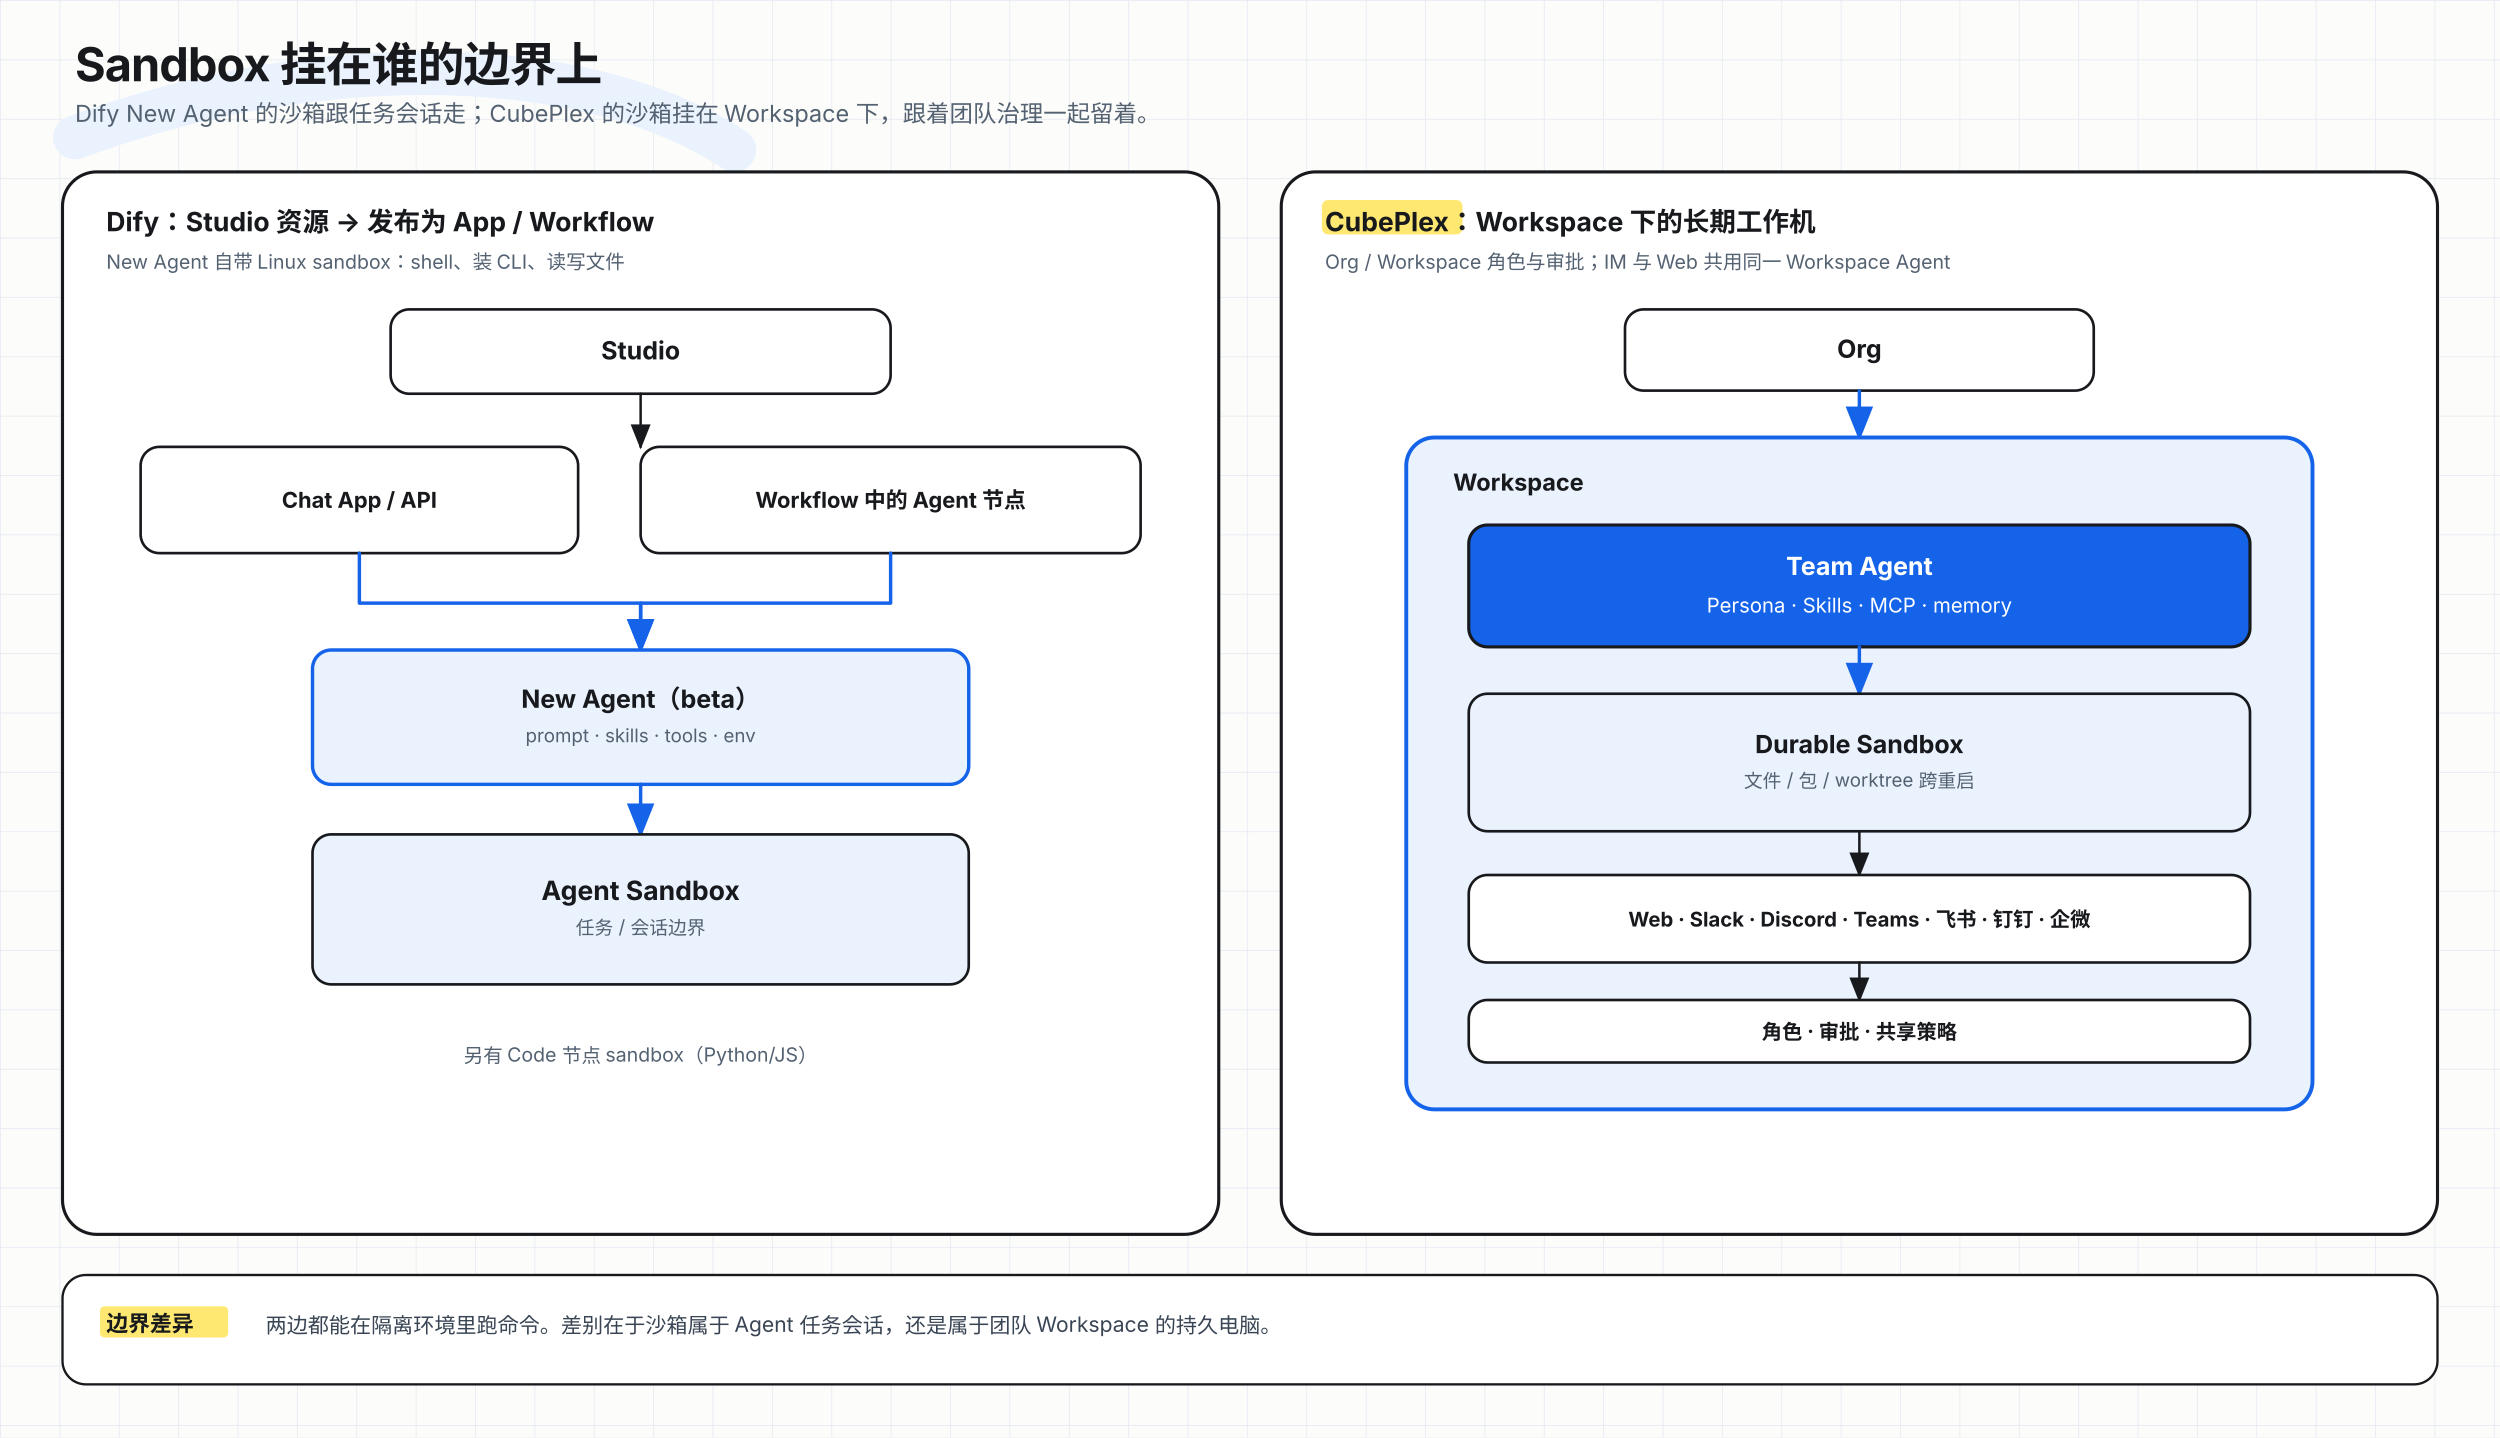
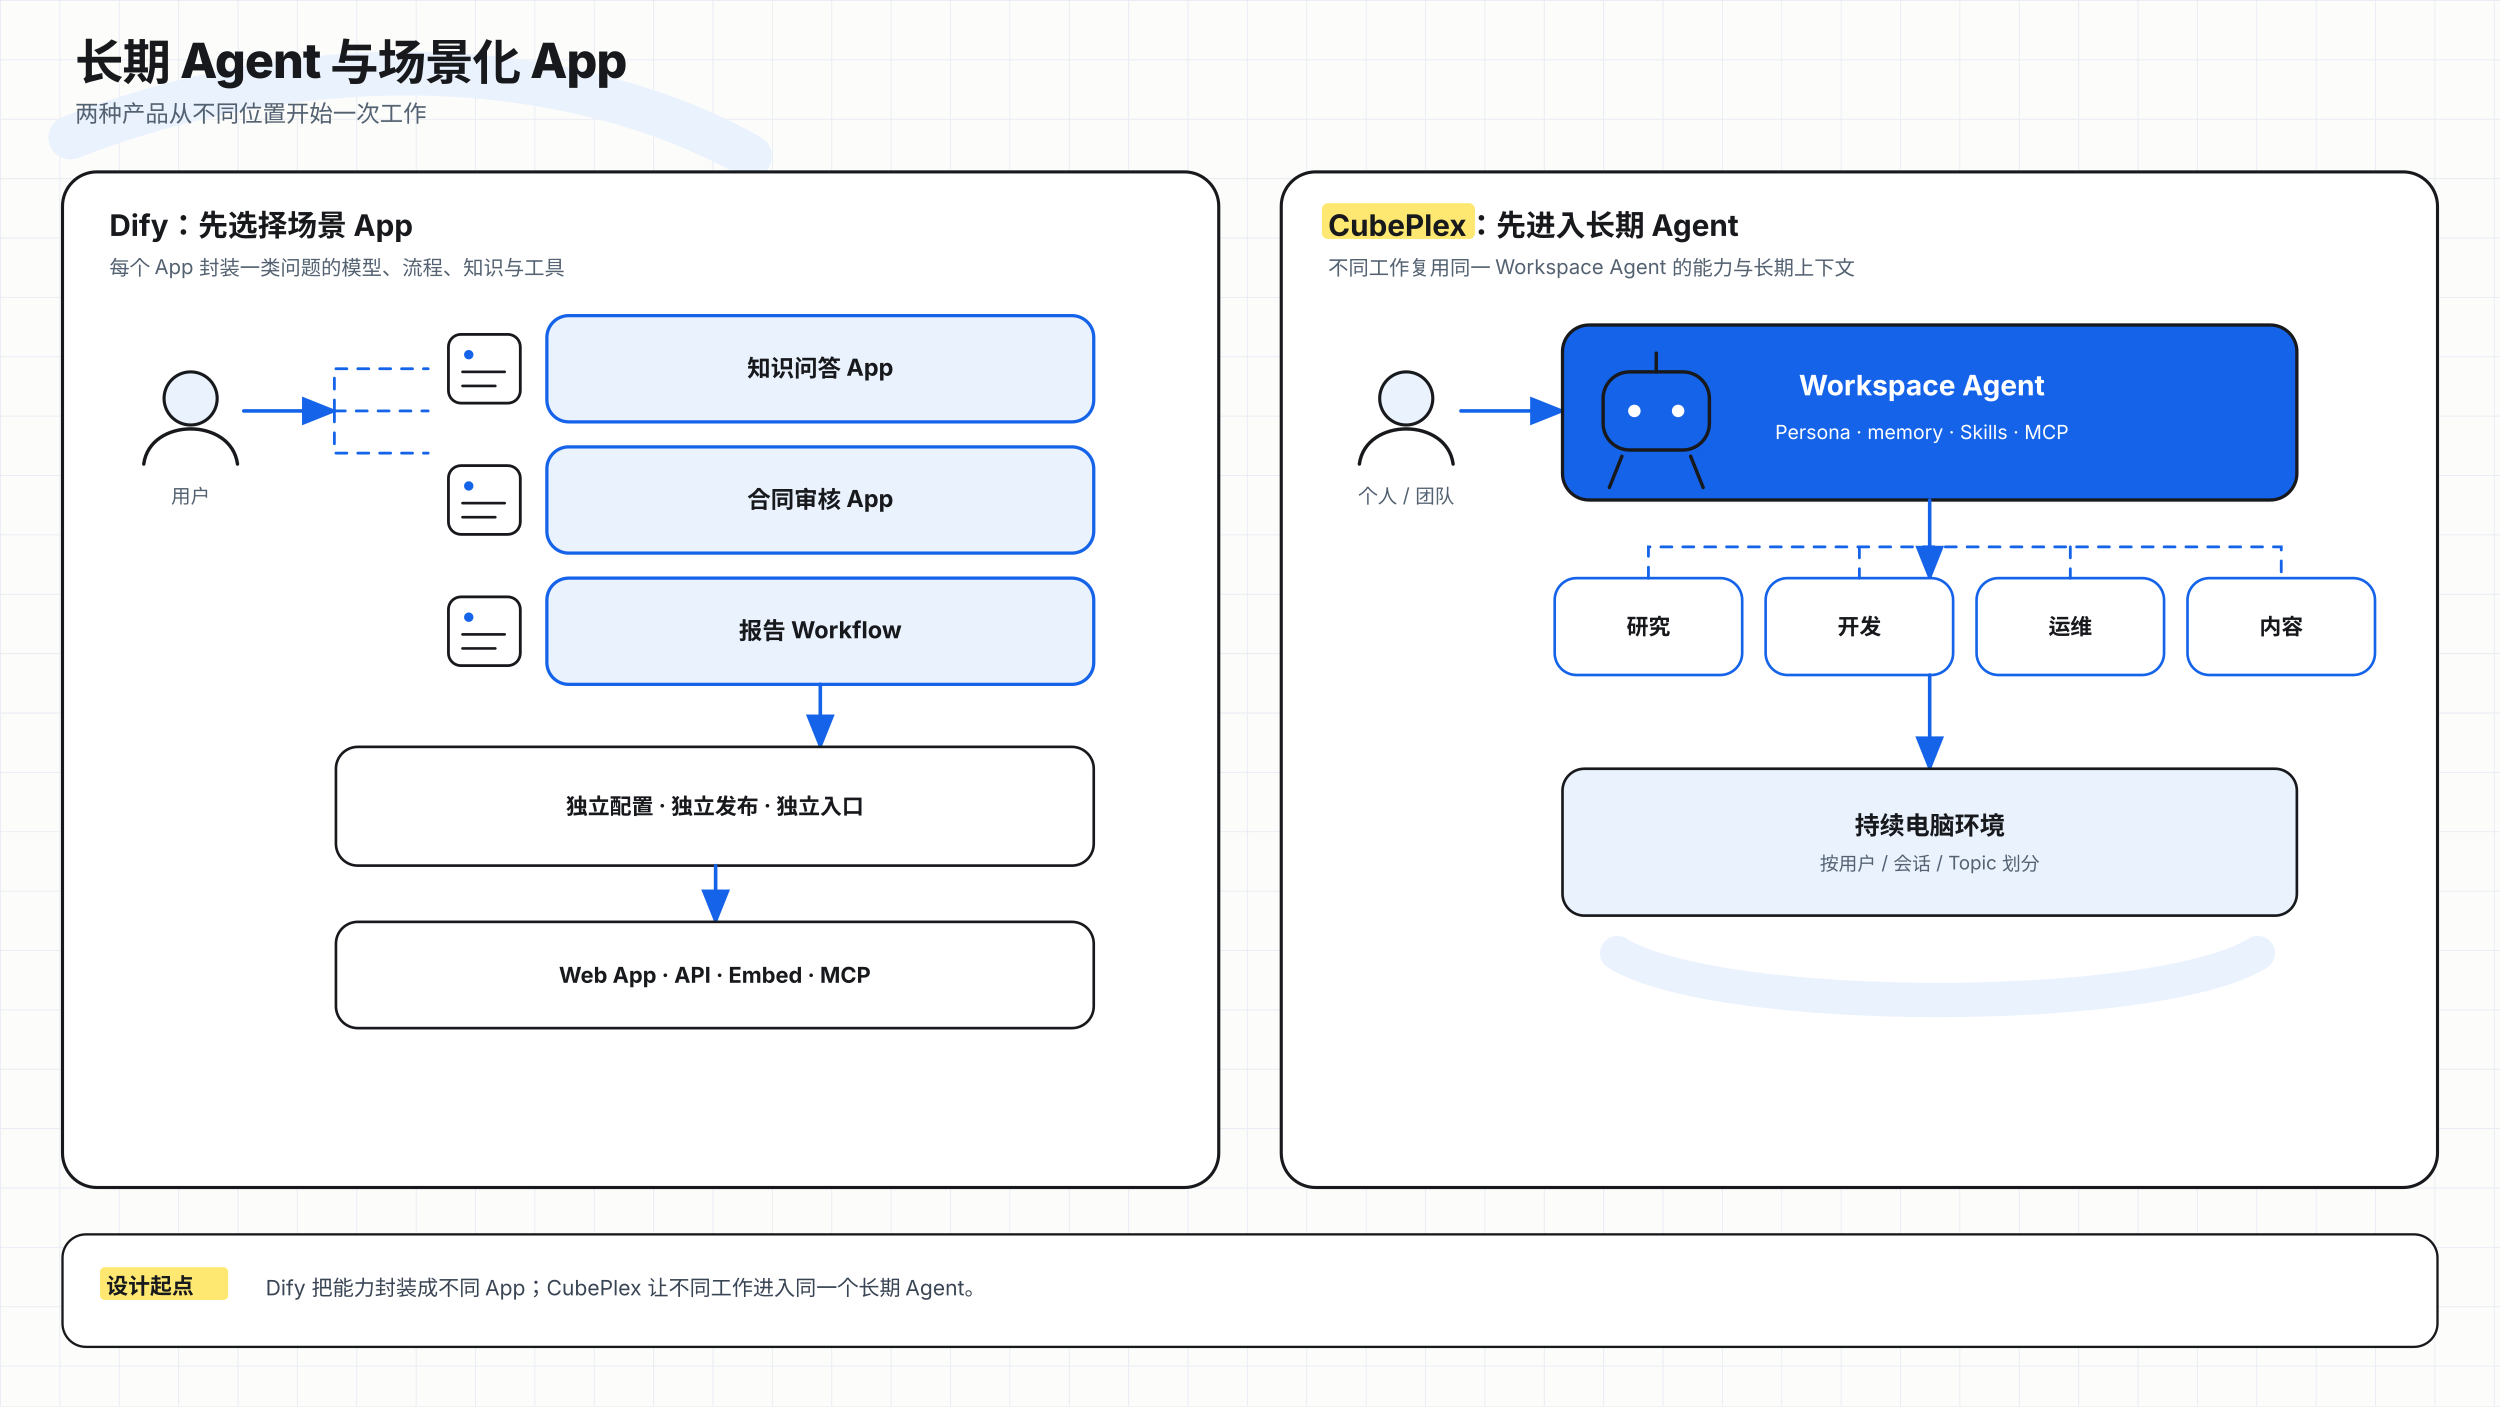
- <svg xmlns="http://www.w3.org/2000/svg" viewBox="0 0 1600 920" role="img" aria-labelledby="title desc">
+ <svg xmlns="http://www.w3.org/2000/svg" viewBox="0 0 1600 900" role="img" aria-labelledby="title desc">
  <defs>
    <pattern id="grid" width="38" height="38" patternUnits="userSpaceOnUse">
      <path d="M38 0H0V38" fill="none" stroke="#E6EBF2" stroke-width="1" />
    </pattern>
    <marker id="arrow-blue" markerWidth="10" markerHeight="8" refX="9" refY="4" orient="auto">
      <path d="M0 0L10 4 0 8Z" fill="#1463E9" />
    </marker>
-     <marker id="arrow-ink" markerWidth="10" markerHeight="8" refX="9" refY="4" orient="auto">
-       <path d="M0 0L10 4 0 8Z" fill="#17191C" />
-     </marker>
    <style>
      text { font-family: Inter, 'PingFang SC', 'Noto Sans SC', sans-serif; }
-       .title { fill:#17191C; font-size:30px; font-weight:750; letter-spacing:-.6px; }
+       .title { fill:#17191C; font-size:31px; font-weight:760; letter-spacing:-.6px; }
      .subtitle { fill:#536171; font-size:15px; }
      .panel { fill:#FFFFFF; stroke:#17191C; stroke-width:2; }
-       .panel-title { fill:#17191C; font-size:17px; font-weight:700; }
-       .panel-copy { fill:#536171; font-size:12.5px; }
-       .entry { fill:#FFFFFF; stroke:#17191C; stroke-width:1.7; }
-       .key { fill:#EAF2FE; stroke:#1463E9; stroke-width:2.2; }
-       .agent { fill:#1463E9; stroke:#17191C; stroke-width:2; }
-       .sandbox { fill:#EAF2FE; stroke:#17191C; stroke-width:1.7; }
-       .workspace { fill:#EAF2FE; stroke:#1463E9; stroke-width:2.5; }
-       .box-title { fill:#17191C; font-weight:700; }
-       .agent .box-title, .agent-title { fill:#FFFFFF; }
-       .box-sub { fill:#536171; font-size:12px; }
-       .agent-copy { fill:#FFFFFF; font-size:13px; }
-       .line-blue { fill:none; stroke:#1463E9; stroke-width:2.2; marker-end:url(#arrow-blue); stroke-linecap:round; stroke-linejoin:round; }
-       .line-ink { fill:none; stroke:#17191C; stroke-width:1.6; marker-end:url(#arrow-ink); stroke-linecap:round; stroke-linejoin:round; }
-       .note { fill:#536171; font-size:12.5px; }
+       .panel-title { fill:#17191C; font-size:19px; font-weight:730; }
+       .panel-sub { fill:#536171; font-size:13px; }
+       .card { fill:#FFFFFF; stroke:#17191C; stroke-width:1.7; }
+       .app-card { fill:#EAF2FE; stroke:#1463E9; stroke-width:2.1; }
+       .agent-card { fill:#1463E9; stroke:#17191C; stroke-width:2.1; }
+       .computer-card { fill:#EAF2FE; stroke:#17191C; stroke-width:1.7; }
+       .task-card { fill:#FFFFFF; stroke:#1463E9; stroke-width:1.7; }
+       .card-title { fill:#17191C; font-weight:700; }
+       .agent-card + text, .agent-title { fill:#FFFFFF; }
+       .card-sub { fill:#536171; font-size:12px; }
+       .agent-sub { fill:#FFFFFF; font-size:12.5px; }
+       .line { fill:none; stroke:#1463E9; stroke-width:2.3; marker-end:url(#arrow-blue); stroke-linecap:round; stroke-linejoin:round; }
+       .line-dashed { fill:none; stroke:#1463E9; stroke-width:1.8; stroke-dasharray:7 7; stroke-linecap:round; }
+       .label { fill:#536171; font-size:12.5px; }
      .chip { fill:#FFE24A; opacity:.78; }
      .foot { fill:#FFFFFF; stroke:#17191C; stroke-width:1.5; }
      .foot-title { fill:#17191C; font-size:14px; font-weight:750; }
      .foot-copy { fill:#394554; font-size:13.5px; }
+       .icon-fill { fill:#EAF2FE; stroke:#17191C; stroke-width:2; }
+       .icon-line { fill:none; stroke:#17191C; stroke-width:2.2; stroke-linecap:round; stroke-linejoin:round; }
+       .icon-line-small { fill:none; stroke:#17191C; stroke-width:1.7; stroke-linecap:round; }
+       .icon-box { fill:#FFFFFF; stroke:#17191C; stroke-width:1.8; }
+       .agent-head { fill:#1463E9; stroke:#17191C; stroke-width:2.2; }
    </style>
  </defs>
-   <rect width="1600" height="920" fill="#FCFCFA" />
-   <rect width="1600" height="920" fill="url(#grid)" />
-   <path d="M48 88C210 28 380 36 470 96" fill="none" stroke="#EAF2FE" stroke-width="28" stroke-linecap="round" />
-   <text x="48" y="52" class="title">Sandbox 挂在谁的边界上</text>
-   <text x="48" y="78" class="subtitle">Dify New Agent 的沙箱跟任务会话走；CubePlex 的沙箱挂在 Workspace 下，跟着团队治理一起留着。</text>
-   <rect x="40" y="110" width="740" height="680" rx="22" class="panel" />
-   <text x="68" y="148" class="panel-title">Dify：Studio 资源 → 发布为 App / Workflow</text>
-   <text x="68" y="172" class="panel-copy">New Agent 自带 Linux sandbox：shell、装 CLI、读写文件</text>
-   <rect x="250" y="198" width="320" height="54" rx="12" class="entry" />
-   <text x="410" y="230" text-anchor="middle" class="box-title" style="font-size:16px">Studio</text>
-   <path d="M410 252V286" class="line-ink" />
-   <rect x="90" y="286" width="280" height="68" rx="12" class="entry" />
-   <text x="230" y="325" text-anchor="middle" class="box-title" style="font-size:14px">Chat App / API</text>
-   <rect x="410" y="286" width="320" height="68" rx="12" class="entry" />
-   <text x="570" y="325" text-anchor="middle" class="box-title" style="font-size:14px">Workflow 中的 Agent 节点</text>
-   <path d="M230 354V386H410V416" class="line-blue" />
-   <path d="M570 354V386H410V416" class="line-blue" />
-   <rect x="200" y="416" width="420" height="86" rx="12" class="key" />
-   <text x="410" y="453" text-anchor="middle" class="box-title" style="font-size:16px">New Agent（beta）</text>
-   <text x="410" y="475" text-anchor="middle" class="box-sub">prompt · skills · tools · env</text>
-   <path d="M410 502V534" class="line-blue" />
-   <rect x="200" y="534" width="420" height="96" rx="12" class="sandbox" />
-   <text x="410" y="576" text-anchor="middle" class="box-title" style="font-size:17px">Agent Sandbox</text>
-   <text x="410" y="598" text-anchor="middle" class="box-sub">任务 / 会话边界</text>
-   <text x="410" y="680" text-anchor="middle" class="note">另有 Code 节点 sandbox（Python/JS）</text>
-   <rect x="820" y="110" width="740" height="680" rx="22" class="panel" />
-   <rect x="846" y="128" width="90" height="22" rx="4" class="chip" />
-   <text x="848" y="148" class="panel-title">CubePlex：Workspace 下的长期工作机</text>
-   <text x="848" y="172" class="panel-copy">Org / Workspace 角色与审批；IM 与 Web 共用同一 Workspace Agent</text>
-   <rect x="1040" y="198" width="300" height="52" rx="12" class="entry" />
-   <text x="1190" y="229" text-anchor="middle" class="box-title" style="font-size:16px">Org</text>
-   <path d="M1190 250V280" class="line-blue" />
-   <rect x="900" y="280" width="580" height="430" rx="18" class="workspace" />
-   <text x="930" y="314" class="box-title" style="font-size:15px">Workspace</text>
-   <rect x="940" y="336" width="500" height="78" rx="12" class="agent" />
-   <text x="1190" y="368" text-anchor="middle" class="agent-title" style="font-size:16px;font-weight:700">Team Agent</text>
-   <text x="1190" y="392" text-anchor="middle" class="agent-copy">Persona · Skills · MCP · memory</text>
-   <path d="M1190 414V444" class="line-blue" />
-   <rect x="940" y="444" width="500" height="88" rx="12" class="sandbox" />
-   <text x="1190" y="482" text-anchor="middle" class="box-title" style="font-size:16px">Durable Sandbox</text>
-   <text x="1190" y="504" text-anchor="middle" class="box-sub">文件 / 包 / worktree 跨重启</text>
-   <path d="M1190 532V560" class="line-ink" />
-   <rect x="940" y="560" width="500" height="56" rx="12" class="entry" />
-   <text x="1190" y="593" text-anchor="middle" class="box-title" style="font-size:13px">Web · Slack · Discord · Teams · 飞书 · 钉钉 · 企微</text>
-   <path d="M1190 616V640" class="line-ink" />
-   <rect x="940" y="640" width="500" height="40" rx="12" class="entry" />
-   <text x="1190" y="665" text-anchor="middle" class="box-title" style="font-size:13px">角色 · 审批 · 共享策略</text>
-   <rect x="40" y="816" width="1520" height="70" rx="15" class="foot" />
-   <rect x="64" y="836" width="82" height="20" rx="3" class="chip" />
-   <text x="68" y="852" class="foot-title">边界差异</text>
-   <text x="170" y="853" class="foot-copy">两边都能在隔离环境里跑命令。差别在于沙箱属于 Agent 任务会话，还是属于团队 Workspace 的持久电脑。</text>
+   <rect width="1600" height="900" fill="#FCFCFA" />
+   <rect width="1600" height="900" fill="url(#grid)" />
+   <path d="M45 88C205 26 370 38 480 100" fill="none" stroke="#EAF2FE" stroke-width="28" stroke-linecap="round" />
+   <text x="48" y="51" class="title">长期 Agent 与场景化 App</text>
+   <text x="48" y="78" class="subtitle">两种产品从不同位置开始一次工作</text>
+   <rect x="40" y="110" width="740" height="650" rx="22" class="panel" />
+   <text x="70" y="151" class="panel-title">Dify：先选择场景 App</text>
+   <text x="70" y="176" class="panel-sub">每个 App 封装一类问题的模型、流程、知识与工具</text>
+   <circle cx="122" cy="255" r="17" class="icon-fill" />
+   <path d="M92 297C96 267 148 267 152 297" class="icon-line" />
+   <text x="122" y="322" text-anchor="middle" class="label">用户</text>
+   <path d="M156 263H214" class="line" />
+   <path d="M214 263V236H274M214 263H274M214 263V290H274" class="line-dashed" />
+   <rect x="287" y="214" width="46" height="44" rx="8" class="icon-box" />
+   <circle cx="300" cy="227" r="3" fill="#1463E9" />
+   <path d="M296 238H323M296 247H317" class="icon-line-small" />
+   <rect x="350" y="202" width="350" height="68" rx="14" class="app-card" />
+   <text x="525" y="241" text-anchor="middle" class="card-title" style="font-size:15px">知识问答 App</text>
+   <rect x="287" y="298" width="46" height="44" rx="8" class="icon-box" />
+   <circle cx="300" cy="311" r="3" fill="#1463E9" />
+   <path d="M296 322H323M296 331H317" class="icon-line-small" />
+   <rect x="350" y="286" width="350" height="68" rx="14" class="app-card" />
+   <text x="525" y="325" text-anchor="middle" class="card-title" style="font-size:15px">合同审核 App</text>
+   <rect x="287" y="382" width="46" height="44" rx="8" class="icon-box" />
+   <circle cx="300" cy="395" r="3" fill="#1463E9" />
+   <path d="M296 406H323M296 415H317" class="icon-line-small" />
+   <rect x="350" y="370" width="350" height="68" rx="14" class="app-card" />
+   <text x="525" y="409" text-anchor="middle" class="card-title" style="font-size:15px">报告 Workflow</text>
+   <path d="M525 438V478" class="line" />
+   <rect x="215" y="478" width="485" height="76" rx="14" class="card" />
+   <text x="457.5" y="521" text-anchor="middle" class="card-title" style="font-size:14px">独立配置 · 独立发布 · 独立入口</text>
+   <path d="M458 554V590" class="line" />
+   <rect x="215" y="590" width="485" height="68" rx="14" class="card" />
+   <text x="457.5" y="629" text-anchor="middle" class="card-title" style="font-size:14px">Web App · API · Embed · MCP</text>
+   <rect x="820" y="110" width="740" height="650" rx="22" class="panel" />
+   <rect x="846" y="130" width="98" height="23" rx="4" class="chip" />
+   <text x="850" y="151" class="panel-title">CubePlex：先进入长期 Agent</text>
+   <text x="850" y="176" class="panel-sub">不同工作复用同一 Workspace Agent 的能力与长期上下文</text>
+   <circle cx="900" cy="255" r="17" class="icon-fill" />
+   <path d="M870 297C874 267 926 267 930 297" class="icon-line" />
+   <text x="900" y="322" text-anchor="middle" class="label">个人 / 团队</text>
+   <path d="M935 263H1000" class="line" />
+   <rect x="1000" y="208" width="470" height="112" rx="17" class="agent-card" />
+   <rect x="1026" y="238" width="68" height="50" rx="17" class="agent-head" />
+   <path d="M1060 238V226M1038 292L1030 312M1082 292L1090 312" class="icon-line" />
+   <circle cx="1046" cy="263" r="4" fill="#FFFFFF" />
+   <circle cx="1074" cy="263" r="4" fill="#FFFFFF" />
+   <text x="1230" y="253" text-anchor="middle" class="agent-title" style="font-size:18px;font-weight:730">Workspace Agent</text>
+   <text x="1230" y="281" text-anchor="middle" class="agent-sub">Persona · memory · Skills · MCP</text>
+   <path d="M1235 320V370" class="line" />
+   <rect x="995" y="370" width="120" height="62" rx="14" class="task-card" />
+   <text x="1055" y="406" text-anchor="middle" class="card-title" style="font-size:14px">研究</text>
+   <rect x="1130" y="370" width="120" height="62" rx="14" class="task-card" />
+   <text x="1190" y="406" text-anchor="middle" class="card-title" style="font-size:14px">开发</text>
+   <rect x="1265" y="370" width="120" height="62" rx="14" class="task-card" />
+   <text x="1325" y="406" text-anchor="middle" class="card-title" style="font-size:14px">运维</text>
+   <rect x="1400" y="370" width="120" height="62" rx="14" class="task-card" />
+   <text x="1460" y="406" text-anchor="middle" class="card-title" style="font-size:14px">内容</text>
+   <path d="M1055 370V350H1460V370M1190 350V370M1325 350V370" class="line-dashed" />
+   <path d="M1235 432V492" class="line" />
+   <rect x="1000" y="492" width="470" height="94" rx="14" class="computer-card" />
+   <text x="1235" y="534" text-anchor="middle" class="card-title" style="font-size:16px">持续电脑环境</text>
+   <text x="1235" y="557" text-anchor="middle" class="card-sub">按用户 / 会话 / Topic 划分</text>
+   <path d="M1035 610C1100 650 1380 650 1445 610" fill="none" stroke="#EAF2FE" stroke-width="22" stroke-linecap="round" />
+   <rect x="40" y="790" width="1520" height="72" rx="15" class="foot" />
+   <rect x="64" y="811" width="82" height="21" rx="3" class="chip" />
+   <text x="68" y="828" class="foot-title">设计起点</text>
+   <text x="170" y="829" class="foot-copy">Dify 把能力封装成不同 App；CubePlex 让不同工作进入同一个长期 Agent。</text>
</svg>
